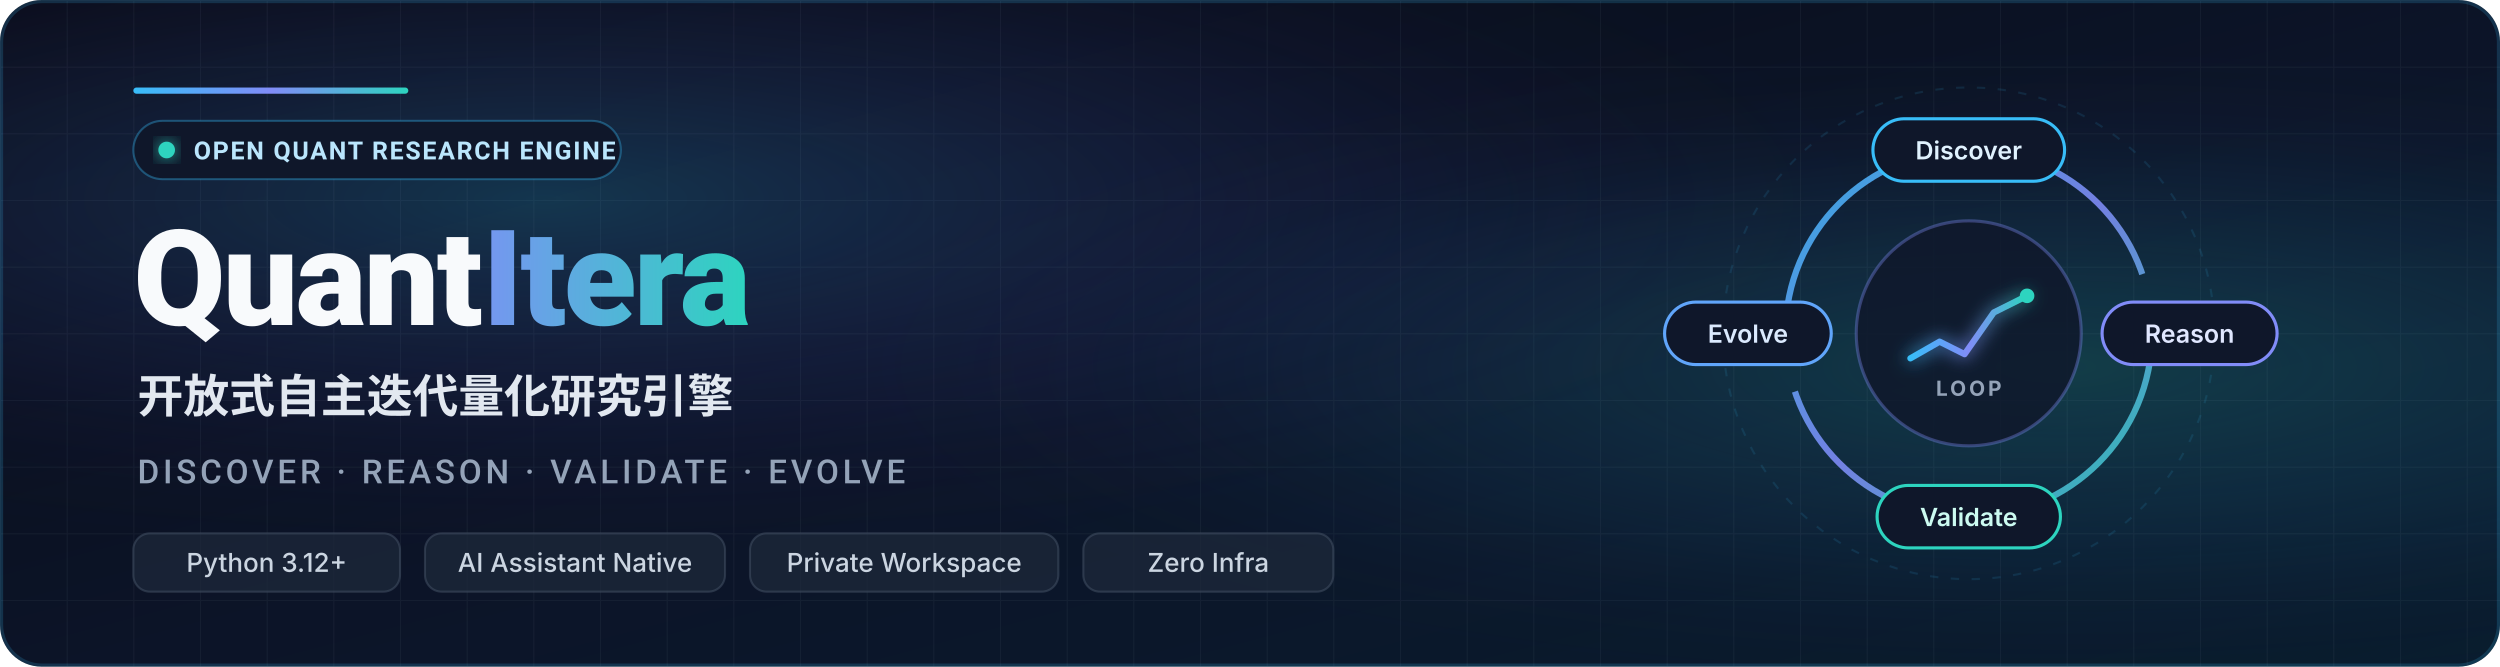
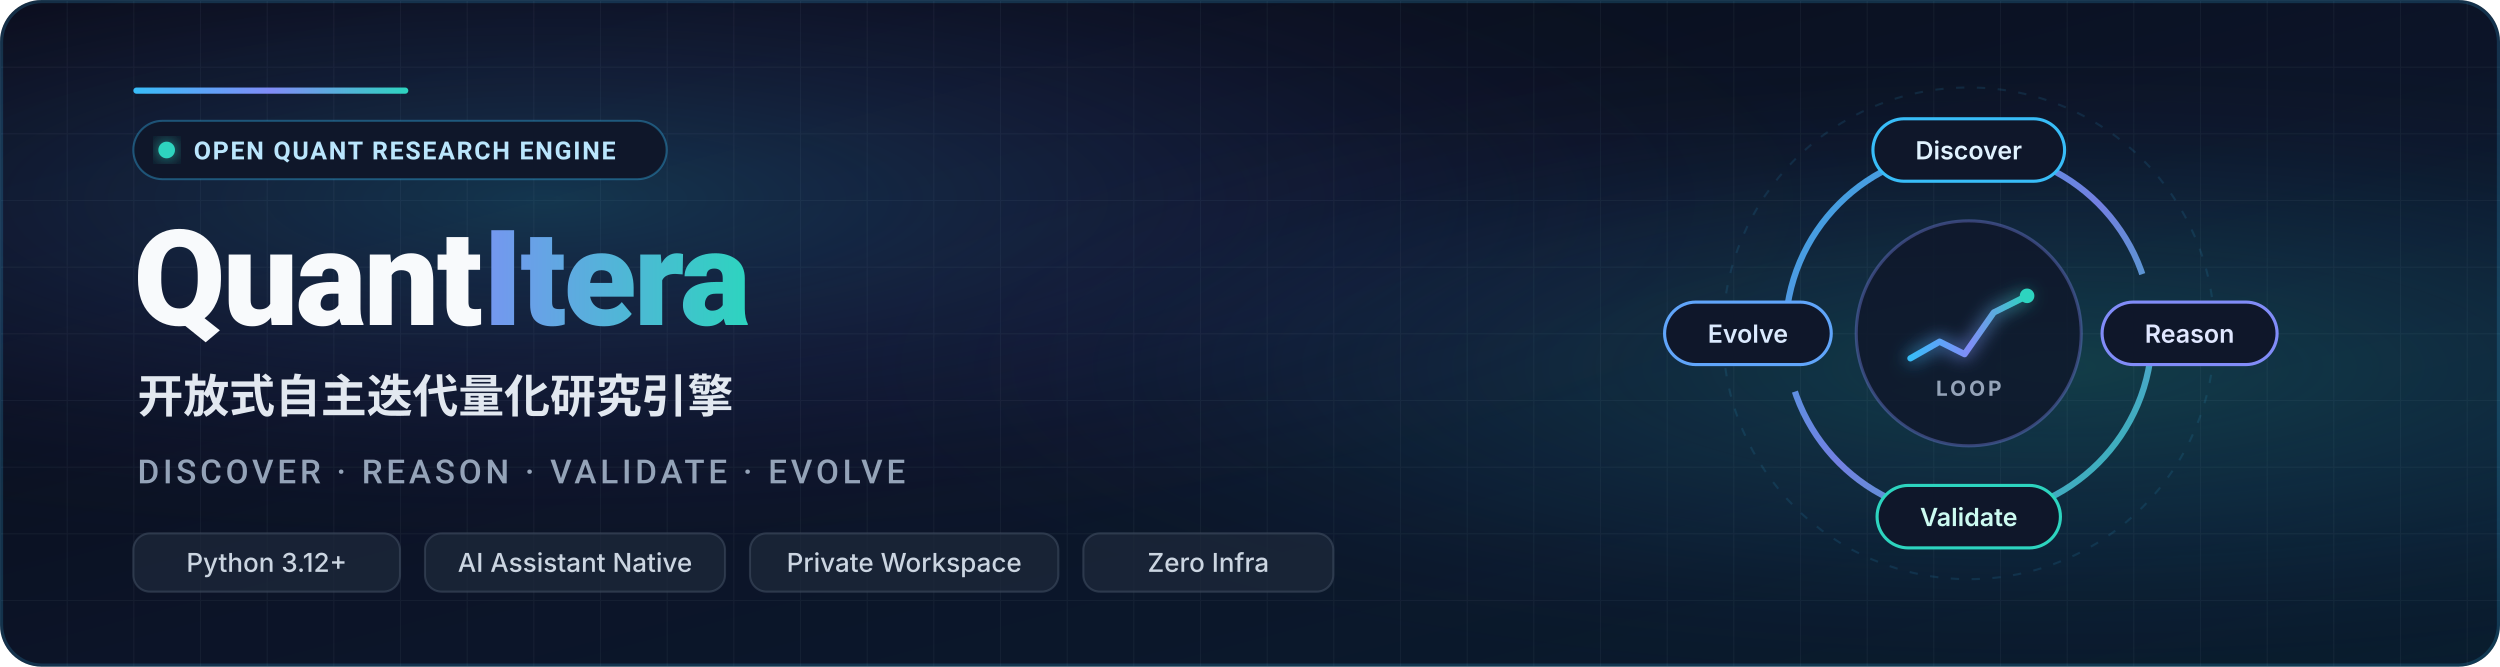
<svg xmlns="http://www.w3.org/2000/svg" viewBox="0 0 1200 320" width="1200" height="320" role="img" aria-label="QuantItera — Discover. Reason. Validate. Evolve.">
  <defs>
    <linearGradient id="bg" x1="0%" y1="0%" x2="100%" y2="100%">
      <stop offset="0%" stop-color="#070B14" />
      <stop offset="52%" stop-color="#0C1428" />
      <stop offset="100%" stop-color="#091C2E" />
    </linearGradient>
    <radialGradient id="glowLeft" cx="22%" cy="30%" r="55%">
      <stop offset="0%" stop-color="#38BDF8" stop-opacity="0.22" />
      <stop offset="60%" stop-color="#6366F1" stop-opacity="0.06" />
      <stop offset="100%" stop-color="#070B14" stop-opacity="0" />
    </radialGradient>
    <radialGradient id="glowRight" cx="82%" cy="55%" r="50%">
      <stop offset="0%" stop-color="#2DD4BF" stop-opacity="0.20" />
      <stop offset="60%" stop-color="#38BDF8" stop-opacity="0.05" />
      <stop offset="100%" stop-color="#070B14" stop-opacity="0" />
    </radialGradient>
    <linearGradient id="accent" x1="0%" y1="0%" x2="100%" y2="0%">
      <stop offset="0%" stop-color="#38BDF8" />
      <stop offset="50%" stop-color="#818CF8" />
      <stop offset="100%" stop-color="#2DD4BF" />
    </linearGradient>
    <linearGradient id="loopStroke" x1="0%" y1="0%" x2="100%" y2="100%">
      <stop offset="0%" stop-color="#38BDF8" />
      <stop offset="50%" stop-color="#818CF8" />
      <stop offset="100%" stop-color="#2DD4BF" />
    </linearGradient>
    <pattern id="grid" width="32" height="32" patternUnits="userSpaceOnUse">
      <path d="M 32 0 L 0 0 0 32" fill="none" stroke="#94A3B8" stroke-opacity="0.07" stroke-width="1" />
    </pattern>
    <filter id="softGlow" x="-30%" y="-30%" width="160%" height="160%">
      <feGaussianBlur stdDeviation="4" result="blur" />
      <feMerge>
        <feMergeNode in="blur" />
        <feMergeNode in="SourceGraphic" />
      </feMerge>
    </filter>
  </defs>
  <rect width="1200" height="320" rx="20" fill="url(#bg)" />
  <rect width="1200" height="320" rx="20" fill="url(#grid)" />
  <rect width="1200" height="320" rx="20" fill="url(#glowLeft)" />
  <rect width="1200" height="320" rx="20" fill="url(#glowRight)" />
  <rect x="0.75" y="0.75" width="1198.5" height="318.5" rx="19.5" fill="none" stroke="#38BDF8" stroke-opacity="0.18" stroke-width="1.5" />
  <rect x="64" y="42" width="132" height="3" rx="1.5" fill="url(#accent)" />
  <g transform="translate(64, 58)">
-     <rect width="234" height="28" rx="14" fill="#0F172A" stroke="#38BDF8" stroke-opacity="0.35" stroke-width="1" />
+     <rect width="256" height="28" rx="14" fill="#0F172A" stroke="#38BDF8" stroke-opacity="0.35" stroke-width="1" />
    <circle cx="16" cy="14" r="4" fill="#2DD4BF" filter="url(#softGlow)" />
    <text x="29" y="18.5" font-family="-apple-system, BlinkMacSystemFont, 'Segoe UI', Roboto, Helvetica, Arial, sans-serif" font-size="12" font-weight="600" letter-spacing="0.8" fill="#BAE6FD">OPEN QUANT RESEARCH ENGINE</text>
  </g>
  <text x="64" y="156" font-family="-apple-system, BlinkMacSystemFont, 'Segoe UI', Roboto, Helvetica, Arial, sans-serif" font-size="64" font-weight="800" letter-spacing="-1.2" fill="#F8FAFC">Quant<tspan fill="url(#accent)">Itera</tspan>
  </text>
  <text x="66" y="198" font-family="'PingFang SC', 'Microsoft YaHei', -apple-system, BlinkMacSystemFont, 'Segoe UI', sans-serif" font-size="22" font-weight="600" fill="#E2E8F0">开放式自主迭代量化研究引擎</text>
  <text x="66" y="232" font-family="-apple-system, BlinkMacSystemFont, 'Segoe UI', Roboto, Helvetica, Arial, sans-serif" font-size="16" font-weight="500" letter-spacing="1.8" fill="#94A3B8">DISCOVER · REASON · VALIDATE · EVOLVE</text>
  <g transform="translate(64, 256)" font-family="-apple-system, BlinkMacSystemFont, 'Segoe UI', 'PingFang SC', 'Microsoft YaHei', sans-serif" font-size="12.5" font-weight="500">
    <rect x="0" y="0" width="128" height="28" rx="8" fill="#1E293B" fill-opacity="0.72" stroke="#475569" stroke-opacity="0.5" />
    <text x="64" y="18.5" text-anchor="middle" fill="#CBD5E1">Python 3.12+</text>
    <rect x="140" y="0" width="144" height="28" rx="8" fill="#1E293B" fill-opacity="0.72" stroke="#475569" stroke-opacity="0.5" />
    <text x="212" y="18.5" text-anchor="middle" fill="#CBD5E1">AI Assistant Native</text>
    <rect x="296" y="0" width="148" height="28" rx="8" fill="#1E293B" fill-opacity="0.72" stroke="#475569" stroke-opacity="0.5" />
    <text x="370" y="18.5" text-anchor="middle" fill="#CBD5E1">Private Workspace</text>
    <rect x="456" y="0" width="120" height="28" rx="8" fill="#1E293B" fill-opacity="0.72" stroke="#475569" stroke-opacity="0.5" />
    <text x="516" y="18.5" text-anchor="middle" fill="#CBD5E1">Zero Infra</text>
  </g>
  <g transform="translate(945, 160)">
    <circle cx="0" cy="0" r="118" fill="none" stroke="#38BDF8" stroke-opacity="0.12" stroke-width="1" stroke-dasharray="4 6" />
    <circle cx="0" cy="0" r="88" fill="none" stroke="url(#loopStroke)" stroke-width="3" stroke-opacity="0.88" stroke-dasharray="110 28" />
    <circle cx="0" cy="0" r="54" fill="#0F172A" fill-opacity="0.82" stroke="#818CF8" stroke-opacity="0.35" stroke-width="1.5" />
    <path d="M -28 12 L -14 4 L -2 10 L 12 -10 L 28 -18" fill="none" stroke="url(#accent)" stroke-width="3" stroke-linecap="round" stroke-linejoin="round" filter="url(#softGlow)" />
    <circle cx="28" cy="-18" r="3.5" fill="#2DD4BF" />
    <text x="0" y="30" text-anchor="middle" font-family="-apple-system, BlinkMacSystemFont, 'Segoe UI', sans-serif" font-size="10" font-weight="700" letter-spacing="1.4" fill="#94A3B8">LOOP</text>
    <g transform="translate(0, -88)">
      <rect x="-46" y="-15" width="92" height="30" rx="15" fill="#0F172A" stroke="#38BDF8" stroke-width="1.5" />
      <text x="0" y="4.5" text-anchor="middle" font-family="-apple-system, BlinkMacSystemFont, 'Segoe UI', sans-serif" font-size="12" font-weight="600" fill="#E0F2FE">Discover</text>
    </g>
    <g transform="translate(106, 0)">
      <rect x="-42" y="-15" width="84" height="30" rx="15" fill="#0F172A" stroke="#818CF8" stroke-width="1.5" />
      <text x="0" y="4.5" text-anchor="middle" font-family="-apple-system, BlinkMacSystemFont, 'Segoe UI', sans-serif" font-size="12" font-weight="600" fill="#E0E7FF">Reason</text>
    </g>
    <g transform="translate(0, 88)">
      <rect x="-44" y="-15" width="88" height="30" rx="15" fill="#0F172A" stroke="#2DD4BF" stroke-width="1.5" />
      <text x="0" y="4.5" text-anchor="middle" font-family="-apple-system, BlinkMacSystemFont, 'Segoe UI', sans-serif" font-size="12" font-weight="600" fill="#CCFBF1">Validate</text>
    </g>
    <g transform="translate(-106, 0)">
      <rect x="-40" y="-15" width="80" height="30" rx="15" fill="#0F172A" stroke="#60A5FA" stroke-width="1.5" />
      <text x="0" y="4.5" text-anchor="middle" font-family="-apple-system, BlinkMacSystemFont, 'Segoe UI', sans-serif" font-size="12" font-weight="600" fill="#DBEAFE">Evolve</text>
    </g>
  </g>
</svg>
